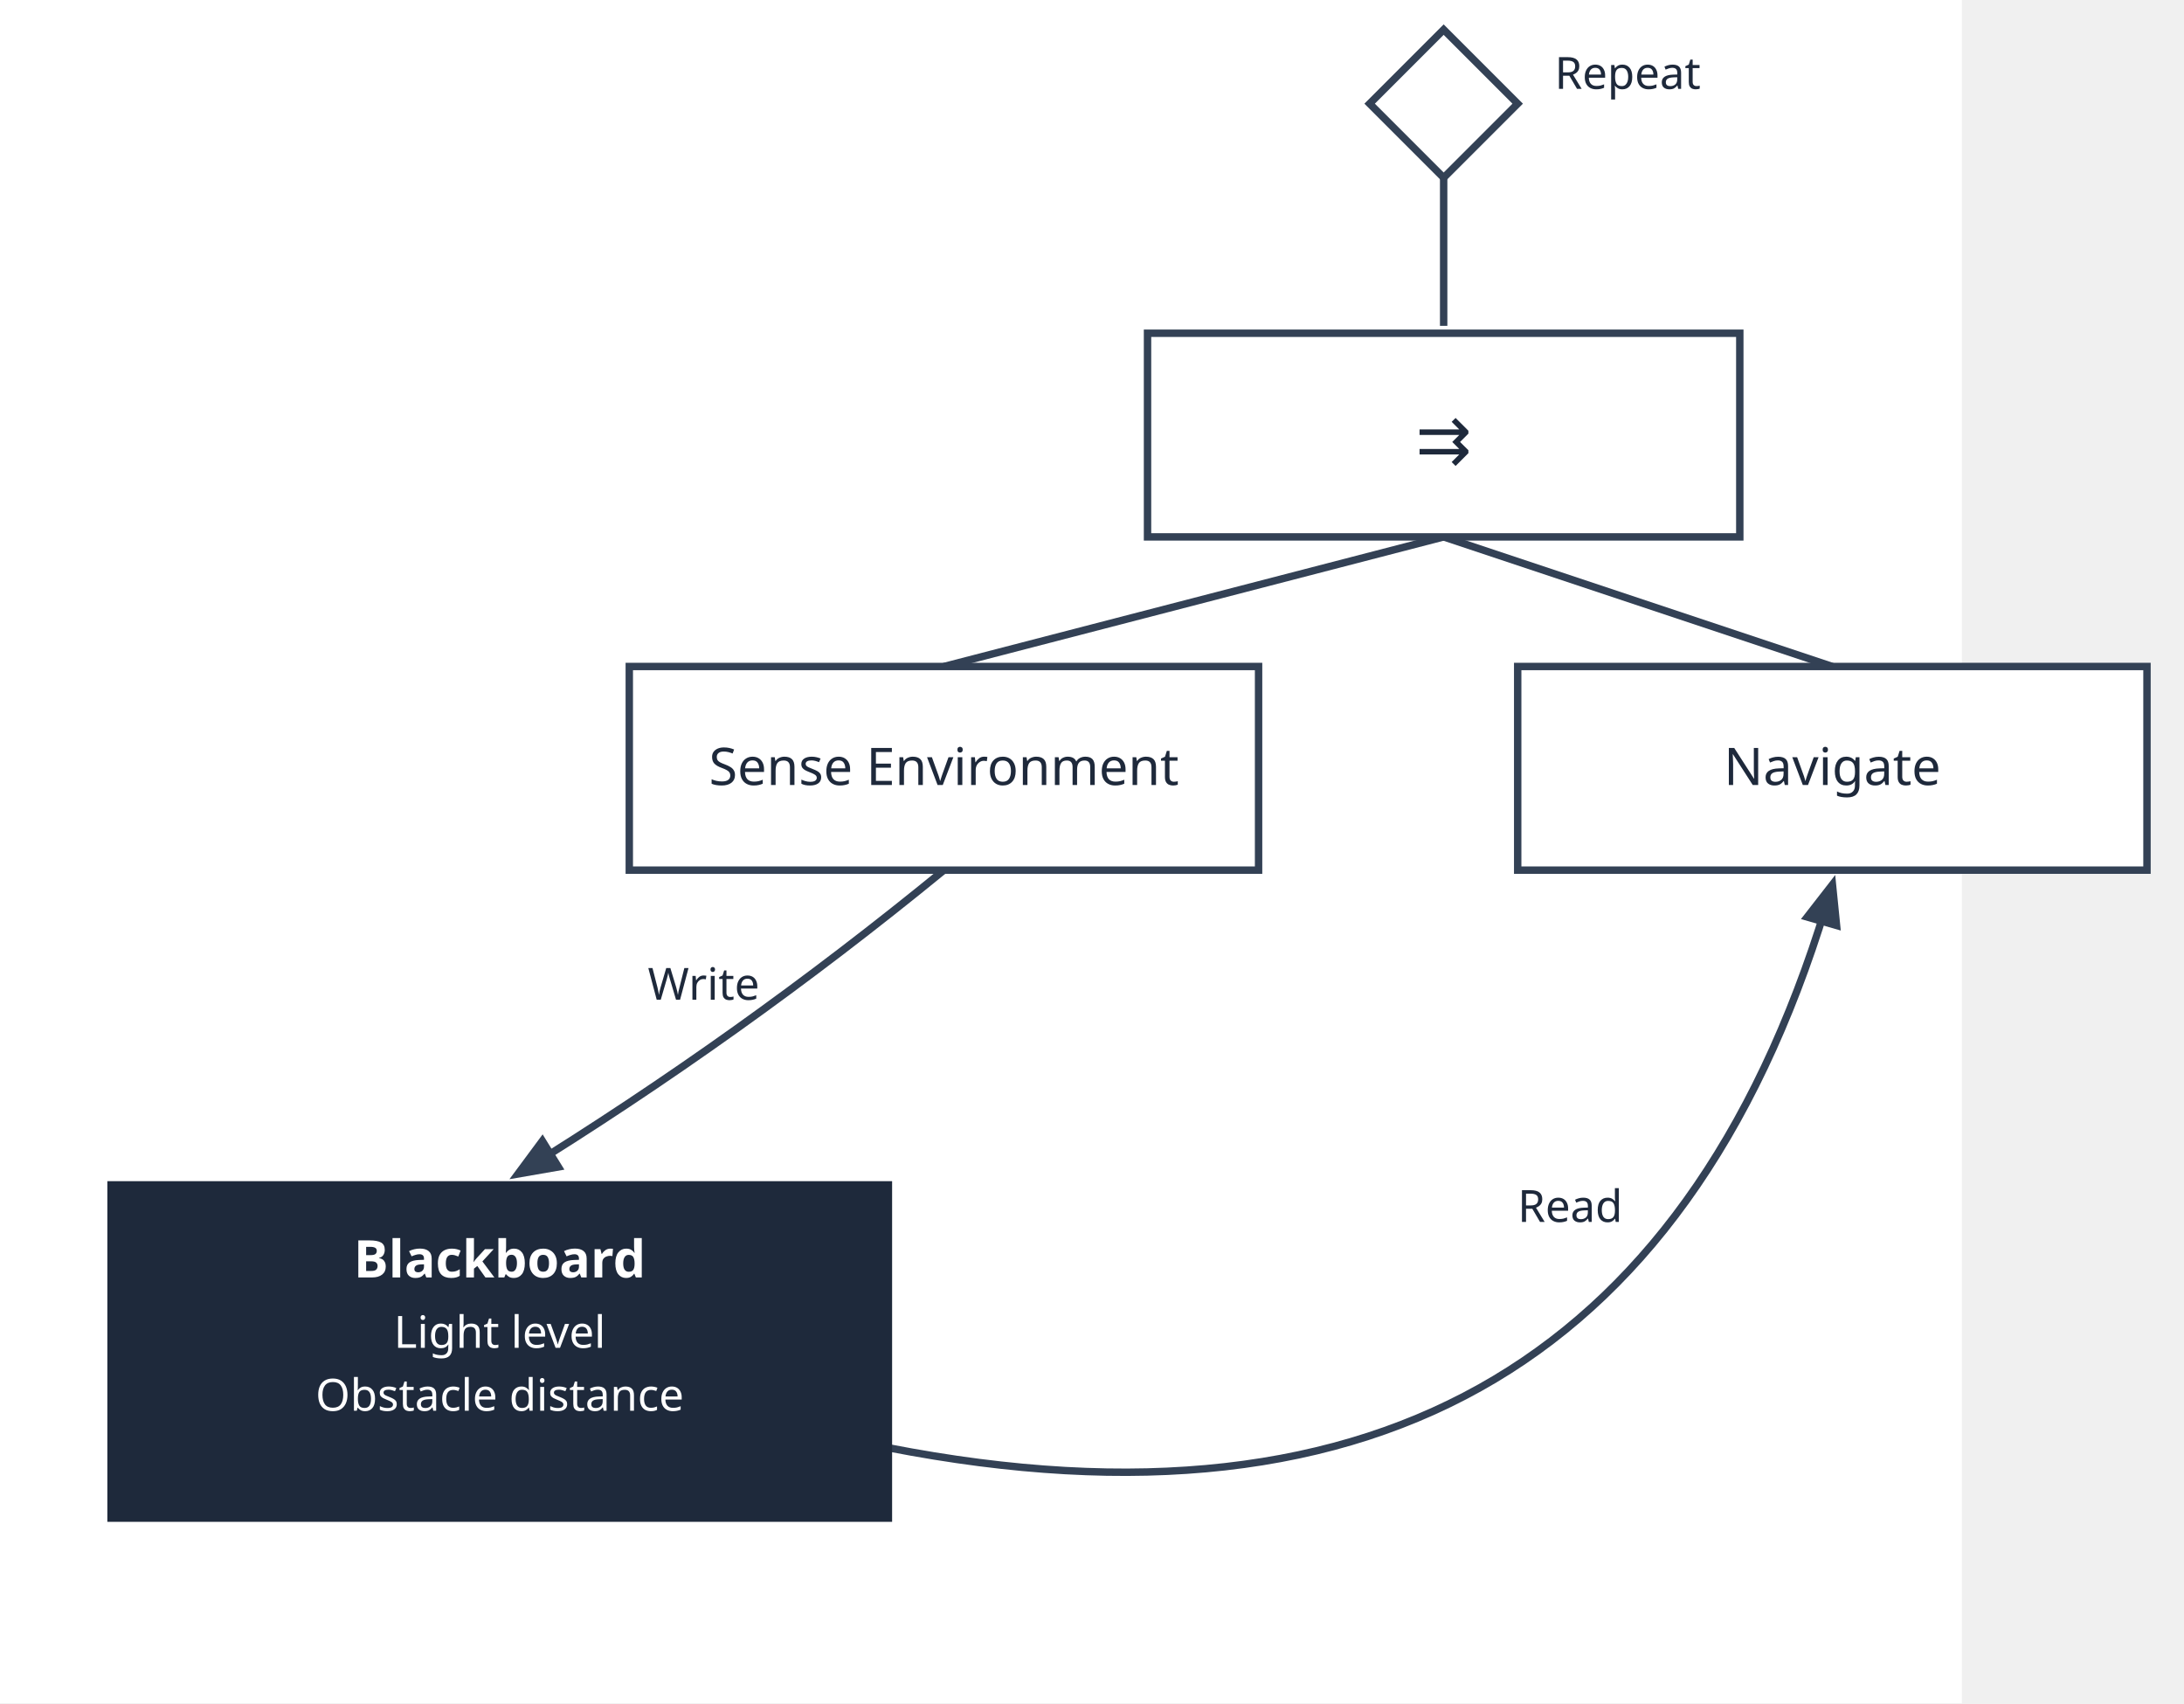
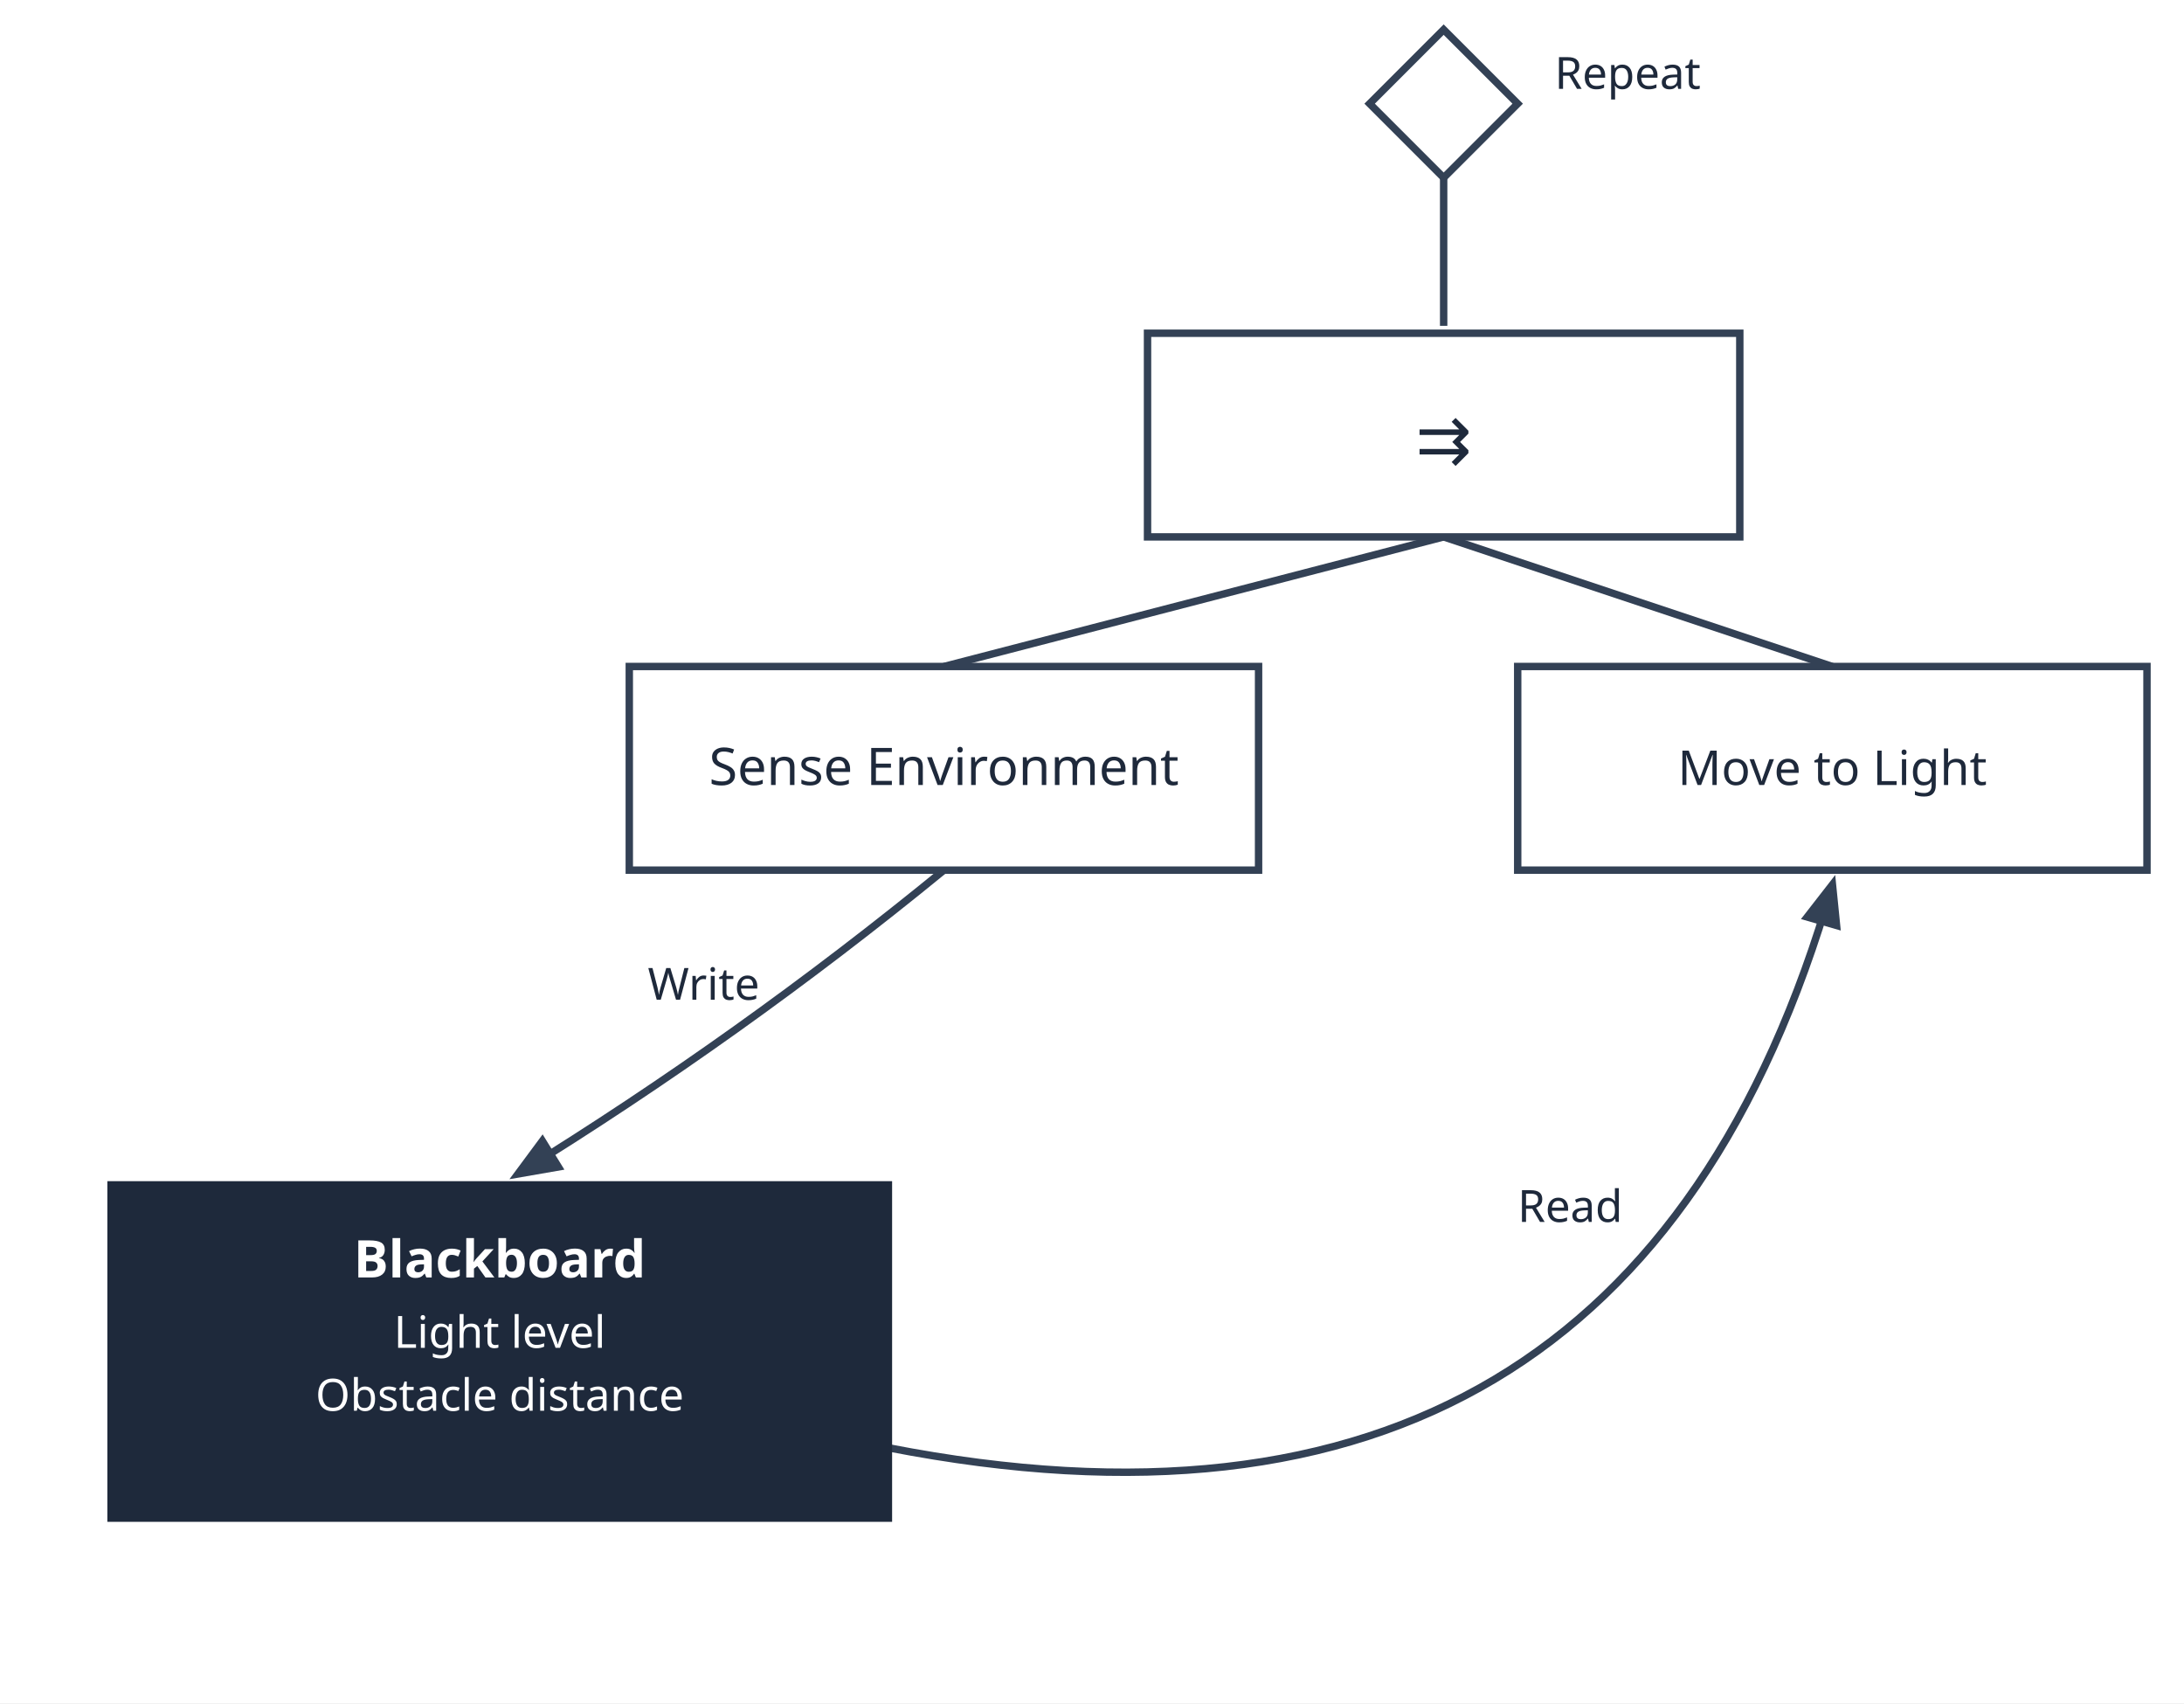
<svg xmlns="http://www.w3.org/2000/svg" viewBox="60 0 590 460" width="590" height="460">
  <defs>
    <marker id="btpArrow" viewBox="0 0 10 10" refX="8" refY="5" markerWidth="7" markerHeight="7" orient="auto-start-reverse">
      <path d="M 0 1 L 10 5 L 0 9 z" fill="#334155" />
    </marker>
  </defs>
-   <rect width="100%" height="100%" fill="#ffffff" />
+   <rect x="60" y="0" width="590" height="460" fill="#ffffff" />
  <polygon points="450,8 470,28 450,48 430,28" fill="#ffffff" stroke="#334155" stroke-width="2" />
  <text x="480" y="24" font-family="sans-serif" font-size="12" fill="#1e293b">Repeat</text>
  <line x1="450" y1="48" x2="450" y2="88" stroke="#334155" stroke-width="2" />
  <line x1="450" y1="145" x2="315" y2="180" stroke="#334155" stroke-width="2" />
  <line x1="450" y1="145" x2="555" y2="180" stroke="#334155" stroke-width="2" />
  <rect x="370" y="90" width="160" height="55" fill="#ffffff" stroke="#334155" stroke-width="2" />
  <text x="450" y="125" font-family="sans-serif" font-size="18" text-anchor="middle" fill="#1e293b">⇉</text>
  <rect x="230" y="180" width="170" height="55" fill="#ffffff" stroke="#334155" stroke-width="2" />
  <text x="315" y="212" font-family="sans-serif" font-size="14" text-anchor="middle" fill="#1e293b">Sense Environment</text>
  <rect x="470" y="180" width="170" height="55" fill="#ffffff" stroke="#334155" stroke-width="2" />
-   <text x="555" y="212" font-family="sans-serif" font-size="14" text-anchor="middle" fill="#1e293b">Navigate</text>
+   <text x="555" y="212" font-family="sans-serif" font-size="13" text-anchor="middle" fill="#1e293b">Move to Light</text>
  <path d="M 315 235 Q 260 280 200 317" fill="none" stroke="#334155" stroke-width="2" marker-end="url(#btpArrow)" />
  <text x="235" y="270" font-family="sans-serif" font-size="12" fill="#1e293b">Write</text>
  <path d="M 300 391 Q 500 430 555 239" fill="none" stroke="#334155" stroke-width="2" marker-end="url(#btpArrow)" />
  <text x="470" y="330" font-family="sans-serif" font-size="12" fill="#1e293b">Read</text>
  <rect x="90" y="320" width="210" height="90" fill="#1e293b" stroke="#1e293b" stroke-width="2" />
  <text x="195" y="345" font-family="sans-serif" font-size="14" font-weight="bold" text-anchor="middle" fill="#ffffff">Blackboard</text>
  <text x="195" y="364" font-family="sans-serif" font-size="12" text-anchor="middle" fill="#ffffff">Light level</text>
  <text x="195" y="381" font-family="sans-serif" font-size="12" text-anchor="middle" fill="#ffffff">Obstacle distance</text>
</svg>
